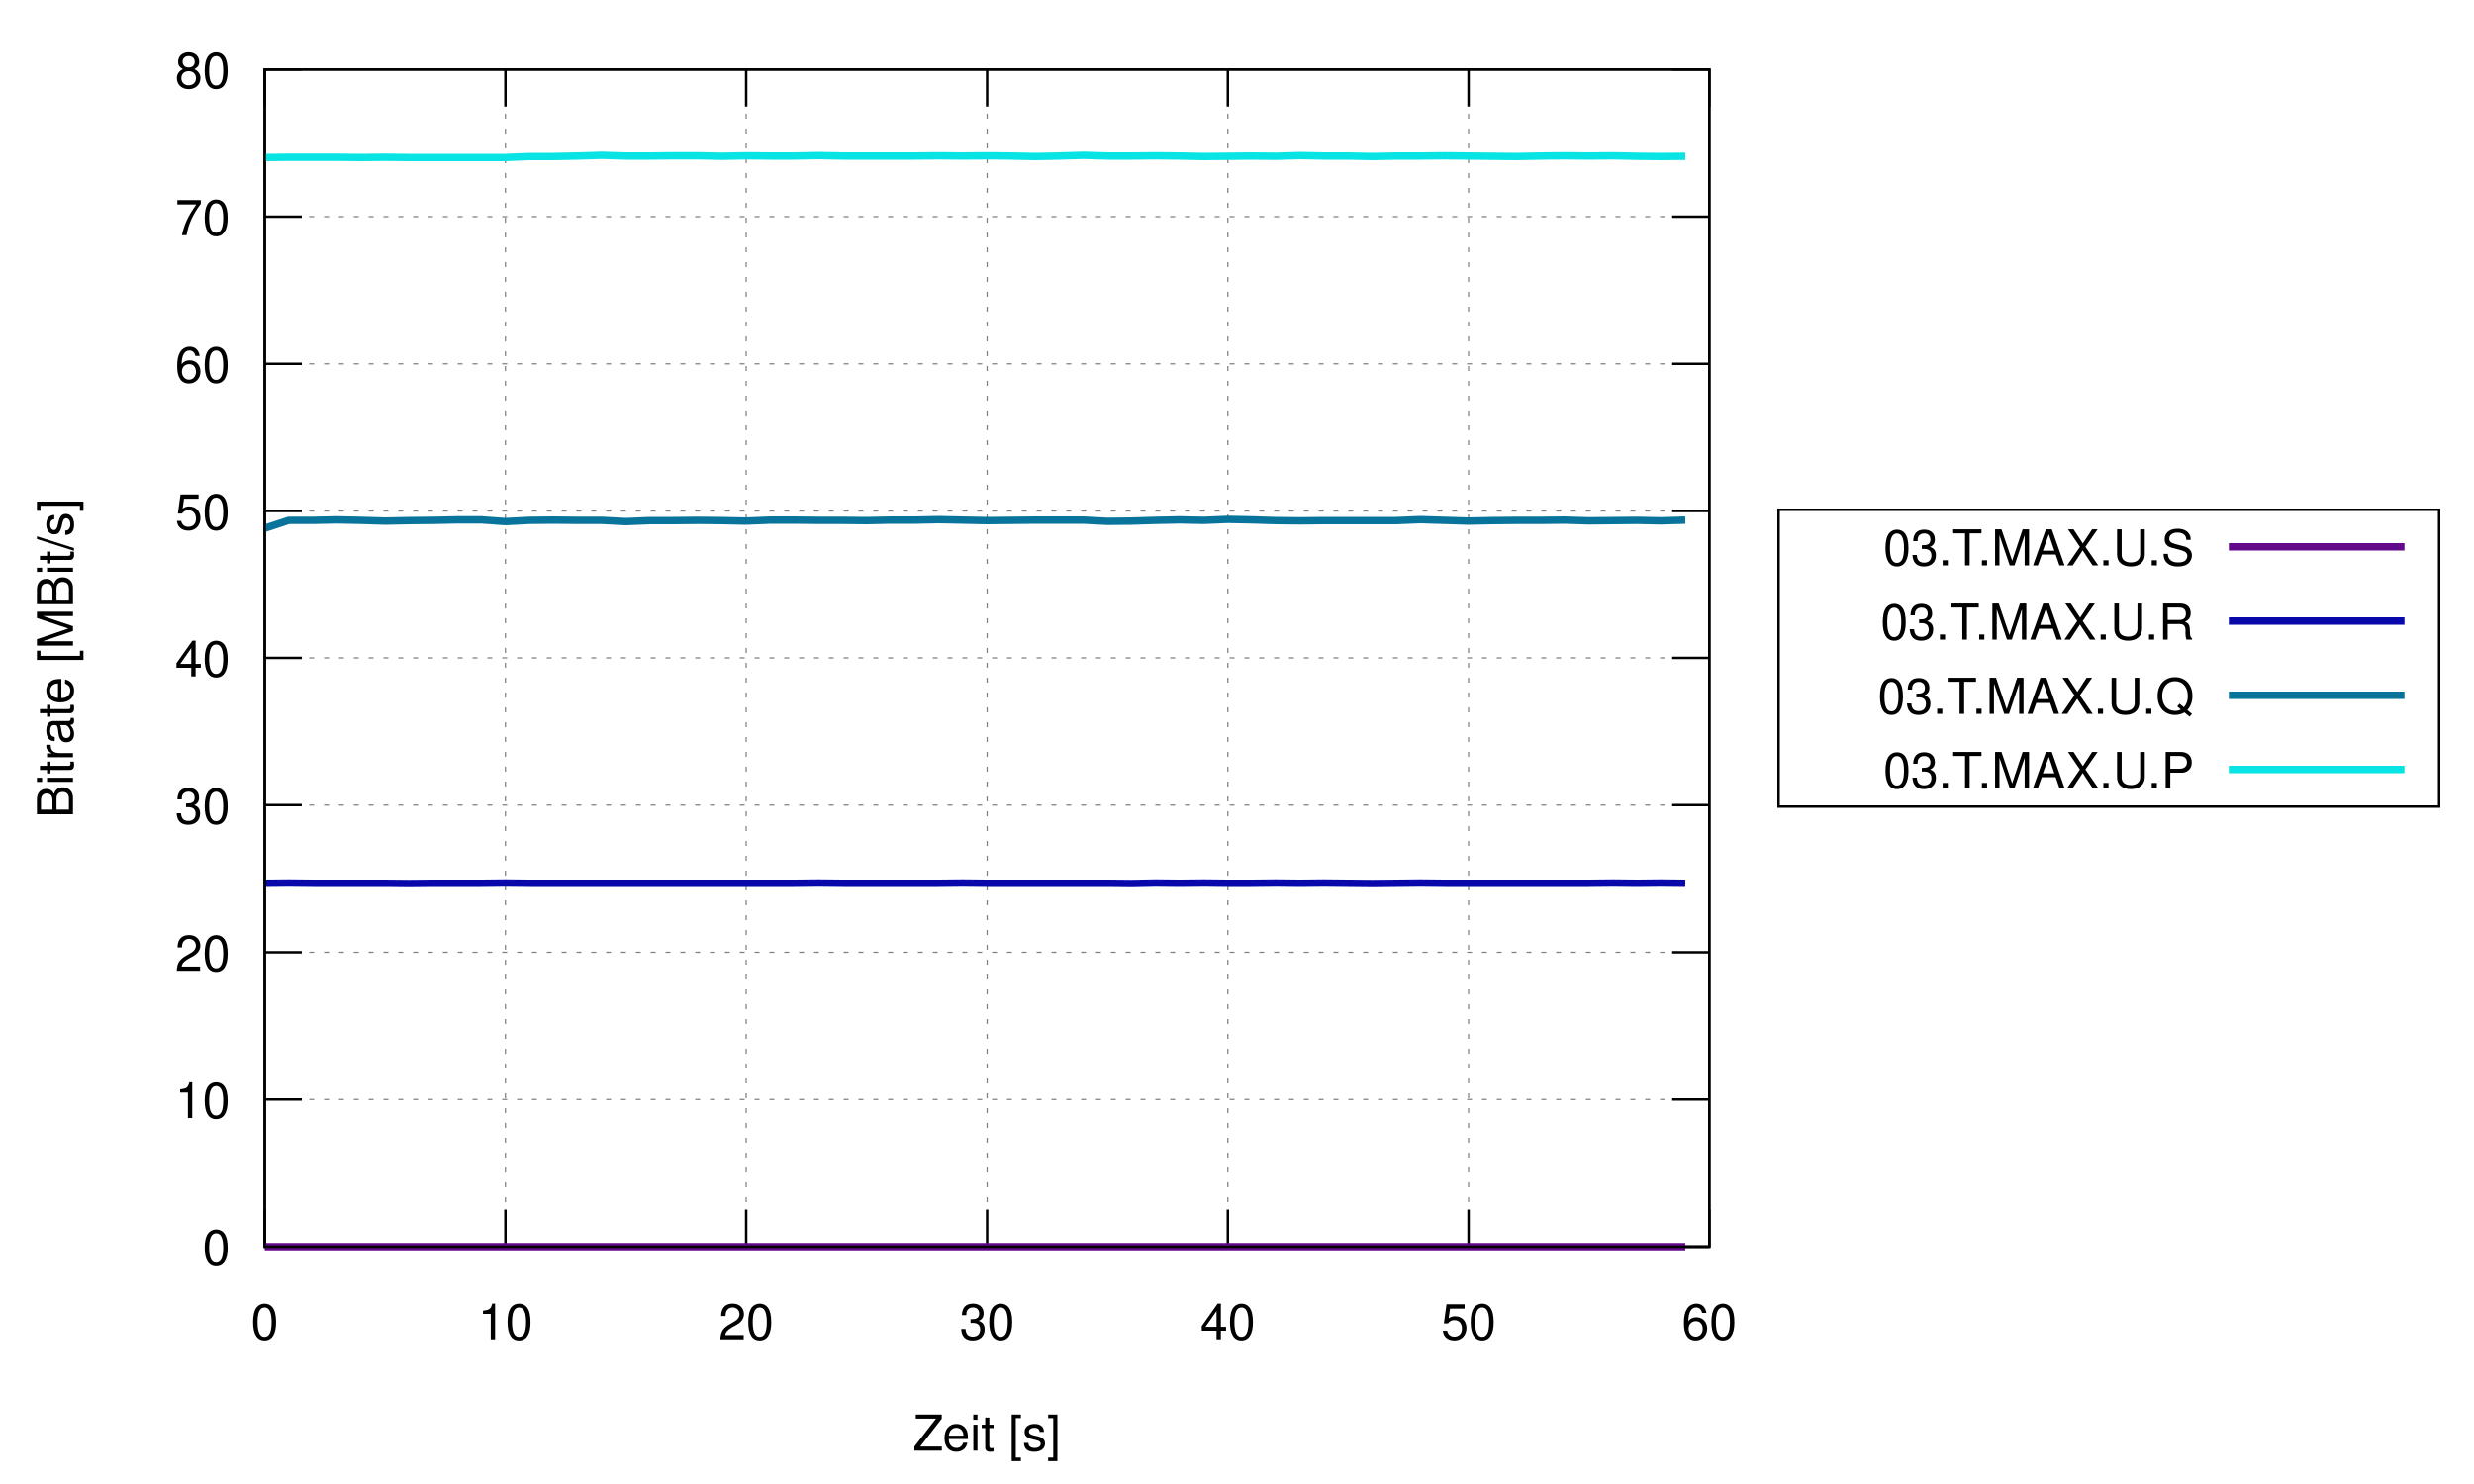
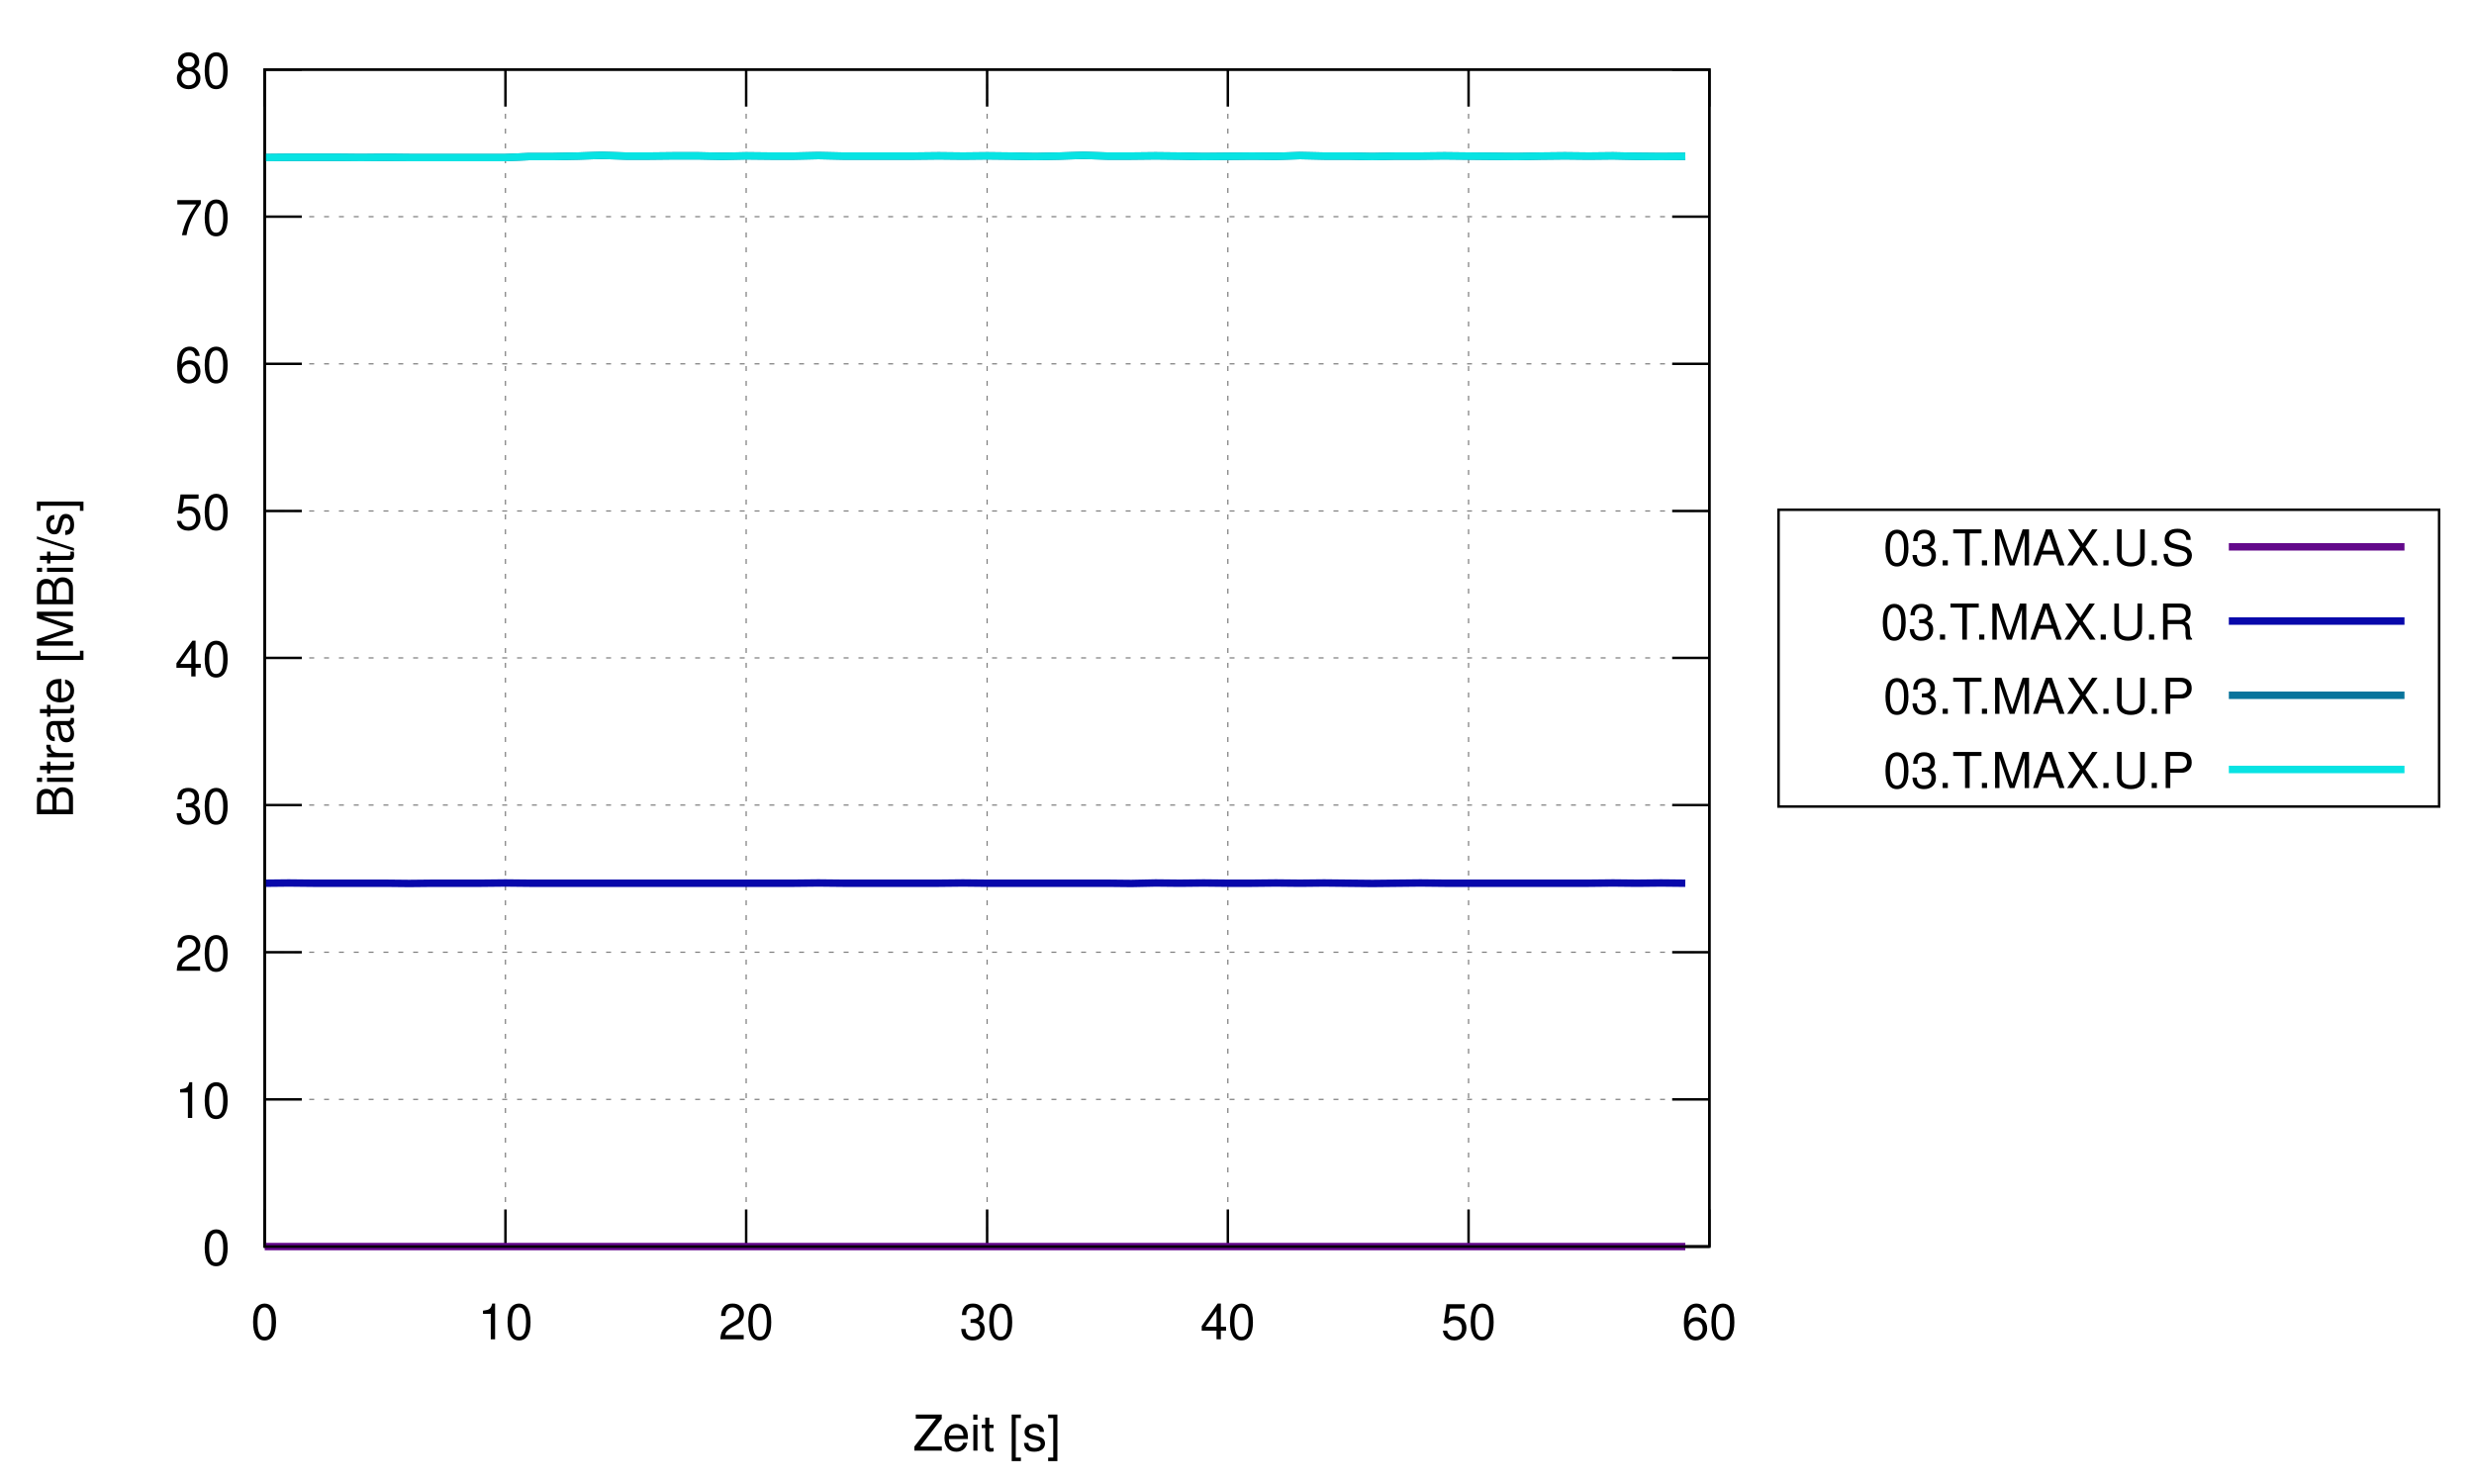
<svg xmlns="http://www.w3.org/2000/svg" xmlns:xlink="http://www.w3.org/1999/xlink" width="1000" height="600" viewBox="0 0 1000 600">
  <g id="gnuplot_canvas">
    <rect x="0" y="0" width="1000" height="600" fill="none" />
    <defs>
      <circle id="gpDot" r="0.5" stroke-width="0.5" />
      <path id="gpPt0" stroke-width="0.133" stroke="currentColor" d="M-1,0 h2 M0,-1 v2" />
      <path id="gpPt1" stroke-width="0.133" stroke="currentColor" d="M-1,-1 L1,1 M1,-1 L-1,1" />
      <path id="gpPt2" stroke-width="0.133" stroke="currentColor" d="M-1,0 L1,0 M0,-1 L0,1 M-1,-1 L1,1 M-1,1 L1,-1" />
      <rect id="gpPt3" stroke-width="0.133" stroke="currentColor" x="-1" y="-1" width="2" height="2" />
      <rect id="gpPt4" stroke-width="0.133" stroke="currentColor" fill="currentColor" x="-1" y="-1" width="2" height="2" />
      <circle id="gpPt5" stroke-width="0.133" stroke="currentColor" cx="0" cy="0" r="1" />
      <use xlink:href="#gpPt5" id="gpPt6" fill="currentColor" stroke="none" />
      <path id="gpPt7" stroke-width="0.133" stroke="currentColor" d="M0,-1.33 L-1.33,0.67 L1.33,0.67 z" />
      <use xlink:href="#gpPt7" id="gpPt8" fill="currentColor" stroke="none" />
      <use xlink:href="#gpPt7" id="gpPt9" stroke="currentColor" transform="rotate(180)" />
      <use xlink:href="#gpPt9" id="gpPt10" fill="currentColor" stroke="none" />
      <use xlink:href="#gpPt3" id="gpPt11" stroke="currentColor" transform="rotate(45)" />
      <use xlink:href="#gpPt11" id="gpPt12" fill="currentColor" stroke="none" />
      <path id="gpPt13" stroke-width="0.133" stroke="currentColor" d="M0,1.330 L1.265,0.411 L0.782,-1.067 L-0.782,-1.076 L-1.265,0.411 z" />
      <use xlink:href="#gpPt13" id="gpPt14" fill="currentColor" stroke="none" />
      <filter id="textbox" filterUnits="objectBoundingBox" x="0" y="0" height="1" width="1">
        <feFlood flood-color="white" flood-opacity="1" result="bgnd" />
        <feComposite in="SourceGraphic" in2="bgnd" operator="atop" />
      </filter>
      <filter id="greybox" filterUnits="objectBoundingBox" x="0" y="0" height="1" width="1">
        <feFlood flood-color="lightgrey" flood-opacity="1" result="grey" />
        <feComposite in="SourceGraphic" in2="grey" operator="atop" />
      </filter>
    </defs>
    <g fill="none" color="white" stroke="currentColor" stroke-width="1.00" stroke-linecap="butt" stroke-linejoin="miter">
</g>
    <g fill="none" color="black" stroke="currentColor" stroke-width="1.00" stroke-linecap="butt" stroke-linejoin="miter">
</g>
    <g fill="none" color="black" stroke="black" stroke-width="0.50" stroke-linecap="butt" stroke-linejoin="miter">
</g>
    <g fill="none" color="gray" stroke="currentColor" stroke-width="0.50" stroke-linecap="butt" stroke-linejoin="miter">
      <path stroke="gray" stroke-dasharray="2,4" class="gridline" d="M107.0,504.0 L690.9,504.0  " />
    </g>
    <g fill="none" color="gray" stroke="gray" stroke-width="1.00" stroke-linecap="butt" stroke-linejoin="miter">
</g>
    <g fill="none" color="black" stroke="currentColor" stroke-width="1.00" stroke-linecap="butt" stroke-linejoin="miter">
      <path stroke="black" d="M107.0,504.0 L122.0,504.0 M690.9,504.0 L675.9,504.0  " />
      <g transform="translate(93.0,511.5)" stroke="none" fill="black" font-family="Helvetica" font-size="20.00" text-anchor="end">
        <text>
          <tspan font-family="Helvetica"> 0</tspan>
        </text>
      </g>
    </g>
    <g fill="none" color="black" stroke="currentColor" stroke-width="1.00" stroke-linecap="butt" stroke-linejoin="miter">
</g>
    <g fill="none" color="black" stroke="black" stroke-width="0.50" stroke-linecap="butt" stroke-linejoin="miter">
</g>
    <g fill="none" color="gray" stroke="currentColor" stroke-width="0.50" stroke-linecap="butt" stroke-linejoin="miter">
      <path stroke="gray" stroke-dasharray="2,4" class="gridline" d="M107.0,444.5 L690.9,444.5  " />
    </g>
    <g fill="none" color="gray" stroke="gray" stroke-width="1.00" stroke-linecap="butt" stroke-linejoin="miter">
</g>
    <g fill="none" color="black" stroke="currentColor" stroke-width="1.00" stroke-linecap="butt" stroke-linejoin="miter">
      <path stroke="black" d="M107.0,444.5 L122.0,444.5 M690.9,444.5 L675.9,444.5  " />
      <g transform="translate(93.0,452.0)" stroke="none" fill="black" font-family="Helvetica" font-size="20.00" text-anchor="end">
        <text>
          <tspan font-family="Helvetica"> 10</tspan>
        </text>
      </g>
    </g>
    <g fill="none" color="black" stroke="currentColor" stroke-width="1.00" stroke-linecap="butt" stroke-linejoin="miter">
</g>
    <g fill="none" color="black" stroke="black" stroke-width="0.50" stroke-linecap="butt" stroke-linejoin="miter">
</g>
    <g fill="none" color="gray" stroke="currentColor" stroke-width="0.50" stroke-linecap="butt" stroke-linejoin="miter">
      <path stroke="gray" stroke-dasharray="2,4" class="gridline" d="M107.0,385.0 L690.9,385.0  " />
    </g>
    <g fill="none" color="gray" stroke="gray" stroke-width="1.00" stroke-linecap="butt" stroke-linejoin="miter">
</g>
    <g fill="none" color="black" stroke="currentColor" stroke-width="1.00" stroke-linecap="butt" stroke-linejoin="miter">
      <path stroke="black" d="M107.0,385.0 L122.0,385.0 M690.9,385.0 L675.9,385.0  " />
      <g transform="translate(93.0,392.5)" stroke="none" fill="black" font-family="Helvetica" font-size="20.00" text-anchor="end">
        <text>
          <tspan font-family="Helvetica"> 20</tspan>
        </text>
      </g>
    </g>
    <g fill="none" color="black" stroke="currentColor" stroke-width="1.00" stroke-linecap="butt" stroke-linejoin="miter">
</g>
    <g fill="none" color="black" stroke="black" stroke-width="0.50" stroke-linecap="butt" stroke-linejoin="miter">
</g>
    <g fill="none" color="gray" stroke="currentColor" stroke-width="0.50" stroke-linecap="butt" stroke-linejoin="miter">
      <path stroke="gray" stroke-dasharray="2,4" class="gridline" d="M107.0,325.5 L690.9,325.5  " />
    </g>
    <g fill="none" color="gray" stroke="gray" stroke-width="1.00" stroke-linecap="butt" stroke-linejoin="miter">
</g>
    <g fill="none" color="black" stroke="currentColor" stroke-width="1.00" stroke-linecap="butt" stroke-linejoin="miter">
      <path stroke="black" d="M107.0,325.5 L122.0,325.5 M690.9,325.5 L675.9,325.5  " />
      <g transform="translate(93.0,333.0)" stroke="none" fill="black" font-family="Helvetica" font-size="20.00" text-anchor="end">
        <text>
          <tspan font-family="Helvetica"> 30</tspan>
        </text>
      </g>
    </g>
    <g fill="none" color="black" stroke="currentColor" stroke-width="1.00" stroke-linecap="butt" stroke-linejoin="miter">
</g>
    <g fill="none" color="black" stroke="black" stroke-width="0.50" stroke-linecap="butt" stroke-linejoin="miter">
</g>
    <g fill="none" color="gray" stroke="currentColor" stroke-width="0.50" stroke-linecap="butt" stroke-linejoin="miter">
      <path stroke="gray" stroke-dasharray="2,4" class="gridline" d="M107.0,266.0 L690.9,266.0  " />
    </g>
    <g fill="none" color="gray" stroke="gray" stroke-width="1.00" stroke-linecap="butt" stroke-linejoin="miter">
</g>
    <g fill="none" color="black" stroke="currentColor" stroke-width="1.00" stroke-linecap="butt" stroke-linejoin="miter">
      <path stroke="black" d="M107.0,266.0 L122.0,266.0 M690.9,266.0 L675.9,266.0  " />
      <g transform="translate(93.0,273.5)" stroke="none" fill="black" font-family="Helvetica" font-size="20.00" text-anchor="end">
        <text>
          <tspan font-family="Helvetica"> 40</tspan>
        </text>
      </g>
    </g>
    <g fill="none" color="black" stroke="currentColor" stroke-width="1.00" stroke-linecap="butt" stroke-linejoin="miter">
</g>
    <g fill="none" color="black" stroke="black" stroke-width="0.50" stroke-linecap="butt" stroke-linejoin="miter">
</g>
    <g fill="none" color="gray" stroke="currentColor" stroke-width="0.50" stroke-linecap="butt" stroke-linejoin="miter">
      <path stroke="gray" stroke-dasharray="2,4" class="gridline" d="M107.0,206.6 L690.9,206.6  " />
    </g>
    <g fill="none" color="gray" stroke="gray" stroke-width="1.00" stroke-linecap="butt" stroke-linejoin="miter">
</g>
    <g fill="none" color="black" stroke="currentColor" stroke-width="1.00" stroke-linecap="butt" stroke-linejoin="miter">
      <path stroke="black" d="M107.0,206.6 L122.0,206.6 M690.9,206.6 L675.9,206.6  " />
      <g transform="translate(93.0,214.1)" stroke="none" fill="black" font-family="Helvetica" font-size="20.00" text-anchor="end">
        <text>
          <tspan font-family="Helvetica"> 50</tspan>
        </text>
      </g>
    </g>
    <g fill="none" color="black" stroke="currentColor" stroke-width="1.00" stroke-linecap="butt" stroke-linejoin="miter">
</g>
    <g fill="none" color="black" stroke="black" stroke-width="0.50" stroke-linecap="butt" stroke-linejoin="miter">
</g>
    <g fill="none" color="gray" stroke="currentColor" stroke-width="0.50" stroke-linecap="butt" stroke-linejoin="miter">
      <path stroke="gray" stroke-dasharray="2,4" class="gridline" d="M107.0,147.1 L690.9,147.1  " />
    </g>
    <g fill="none" color="gray" stroke="gray" stroke-width="1.00" stroke-linecap="butt" stroke-linejoin="miter">
</g>
    <g fill="none" color="black" stroke="currentColor" stroke-width="1.00" stroke-linecap="butt" stroke-linejoin="miter">
      <path stroke="black" d="M107.0,147.1 L122.0,147.1 M690.9,147.1 L675.9,147.1  " />
      <g transform="translate(93.0,154.6)" stroke="none" fill="black" font-family="Helvetica" font-size="20.00" text-anchor="end">
        <text>
          <tspan font-family="Helvetica"> 60</tspan>
        </text>
      </g>
    </g>
    <g fill="none" color="black" stroke="currentColor" stroke-width="1.00" stroke-linecap="butt" stroke-linejoin="miter">
</g>
    <g fill="none" color="black" stroke="black" stroke-width="0.50" stroke-linecap="butt" stroke-linejoin="miter">
</g>
    <g fill="none" color="gray" stroke="currentColor" stroke-width="0.50" stroke-linecap="butt" stroke-linejoin="miter">
      <path stroke="gray" stroke-dasharray="2,4" class="gridline" d="M107.0,87.6 L690.9,87.6  " />
    </g>
    <g fill="none" color="gray" stroke="gray" stroke-width="1.00" stroke-linecap="butt" stroke-linejoin="miter">
</g>
    <g fill="none" color="black" stroke="currentColor" stroke-width="1.00" stroke-linecap="butt" stroke-linejoin="miter">
      <path stroke="black" d="M107.0,87.6 L122.0,87.6 M690.9,87.6 L675.9,87.6  " />
      <g transform="translate(93.0,95.1)" stroke="none" fill="black" font-family="Helvetica" font-size="20.00" text-anchor="end">
        <text>
          <tspan font-family="Helvetica"> 70</tspan>
        </text>
      </g>
    </g>
    <g fill="none" color="black" stroke="currentColor" stroke-width="1.00" stroke-linecap="butt" stroke-linejoin="miter">
</g>
    <g fill="none" color="black" stroke="black" stroke-width="0.50" stroke-linecap="butt" stroke-linejoin="miter">
</g>
    <g fill="none" color="gray" stroke="currentColor" stroke-width="0.50" stroke-linecap="butt" stroke-linejoin="miter">
      <path stroke="gray" stroke-dasharray="2,4" class="gridline" d="M107.0,28.1 L690.9,28.1  " />
    </g>
    <g fill="none" color="gray" stroke="gray" stroke-width="1.00" stroke-linecap="butt" stroke-linejoin="miter">
</g>
    <g fill="none" color="black" stroke="currentColor" stroke-width="1.00" stroke-linecap="butt" stroke-linejoin="miter">
      <path stroke="black" d="M107.0,28.1 L122.0,28.1 M690.9,28.1 L675.9,28.1  " />
      <g transform="translate(93.0,35.6)" stroke="none" fill="black" font-family="Helvetica" font-size="20.00" text-anchor="end">
        <text>
          <tspan font-family="Helvetica"> 80</tspan>
        </text>
      </g>
    </g>
    <g fill="none" color="black" stroke="currentColor" stroke-width="1.00" stroke-linecap="butt" stroke-linejoin="miter">
</g>
    <g fill="none" color="black" stroke="black" stroke-width="0.50" stroke-linecap="butt" stroke-linejoin="miter">
</g>
    <g fill="none" color="gray" stroke="currentColor" stroke-width="0.50" stroke-linecap="butt" stroke-linejoin="miter">
      <path stroke="gray" stroke-dasharray="2,4" class="gridline" d="M107.0,504.0 L107.0,28.1  " />
    </g>
    <g fill="none" color="gray" stroke="gray" stroke-width="1.00" stroke-linecap="butt" stroke-linejoin="miter">
</g>
    <g fill="none" color="black" stroke="currentColor" stroke-width="1.00" stroke-linecap="butt" stroke-linejoin="miter">
      <path stroke="black" d="M107.0,504.0 L107.0,489.0 M107.0,28.1 L107.0,43.1  " />
      <g transform="translate(107.0,541.5)" stroke="none" fill="black" font-family="Helvetica" font-size="20.00" text-anchor="middle">
        <text>
          <tspan font-family="Helvetica"> 0</tspan>
        </text>
      </g>
    </g>
    <g fill="none" color="black" stroke="currentColor" stroke-width="1.00" stroke-linecap="butt" stroke-linejoin="miter">
</g>
    <g fill="none" color="black" stroke="black" stroke-width="0.50" stroke-linecap="butt" stroke-linejoin="miter">
</g>
    <g fill="none" color="gray" stroke="currentColor" stroke-width="0.50" stroke-linecap="butt" stroke-linejoin="miter">
      <path stroke="gray" stroke-dasharray="2,4" class="gridline" d="M204.3,504.0 L204.3,28.1  " />
    </g>
    <g fill="none" color="gray" stroke="gray" stroke-width="1.00" stroke-linecap="butt" stroke-linejoin="miter">
</g>
    <g fill="none" color="black" stroke="currentColor" stroke-width="1.00" stroke-linecap="butt" stroke-linejoin="miter">
      <path stroke="black" d="M204.3,504.0 L204.3,489.0 M204.3,28.1 L204.3,43.1  " />
      <g transform="translate(204.3,541.5)" stroke="none" fill="black" font-family="Helvetica" font-size="20.00" text-anchor="middle">
        <text>
          <tspan font-family="Helvetica"> 10</tspan>
        </text>
      </g>
    </g>
    <g fill="none" color="black" stroke="currentColor" stroke-width="1.00" stroke-linecap="butt" stroke-linejoin="miter">
</g>
    <g fill="none" color="black" stroke="black" stroke-width="0.50" stroke-linecap="butt" stroke-linejoin="miter">
</g>
    <g fill="none" color="gray" stroke="currentColor" stroke-width="0.50" stroke-linecap="butt" stroke-linejoin="miter">
      <path stroke="gray" stroke-dasharray="2,4" class="gridline" d="M301.6,504.0 L301.6,28.1  " />
    </g>
    <g fill="none" color="gray" stroke="gray" stroke-width="1.00" stroke-linecap="butt" stroke-linejoin="miter">
</g>
    <g fill="none" color="black" stroke="currentColor" stroke-width="1.00" stroke-linecap="butt" stroke-linejoin="miter">
      <path stroke="black" d="M301.6,504.0 L301.6,489.0 M301.6,28.1 L301.6,43.1  " />
      <g transform="translate(301.6,541.5)" stroke="none" fill="black" font-family="Helvetica" font-size="20.00" text-anchor="middle">
        <text>
          <tspan font-family="Helvetica"> 20</tspan>
        </text>
      </g>
    </g>
    <g fill="none" color="black" stroke="currentColor" stroke-width="1.00" stroke-linecap="butt" stroke-linejoin="miter">
</g>
    <g fill="none" color="black" stroke="black" stroke-width="0.50" stroke-linecap="butt" stroke-linejoin="miter">
</g>
    <g fill="none" color="gray" stroke="currentColor" stroke-width="0.50" stroke-linecap="butt" stroke-linejoin="miter">
      <path stroke="gray" stroke-dasharray="2,4" class="gridline" d="M399.0,504.0 L399.0,28.1  " />
    </g>
    <g fill="none" color="gray" stroke="gray" stroke-width="1.00" stroke-linecap="butt" stroke-linejoin="miter">
</g>
    <g fill="none" color="black" stroke="currentColor" stroke-width="1.00" stroke-linecap="butt" stroke-linejoin="miter">
      <path stroke="black" d="M399.0,504.0 L399.0,489.0 M399.0,28.1 L399.0,43.1  " />
      <g transform="translate(399.0,541.5)" stroke="none" fill="black" font-family="Helvetica" font-size="20.00" text-anchor="middle">
        <text>
          <tspan font-family="Helvetica"> 30</tspan>
        </text>
      </g>
    </g>
    <g fill="none" color="black" stroke="currentColor" stroke-width="1.00" stroke-linecap="butt" stroke-linejoin="miter">
</g>
    <g fill="none" color="black" stroke="black" stroke-width="0.50" stroke-linecap="butt" stroke-linejoin="miter">
</g>
    <g fill="none" color="gray" stroke="currentColor" stroke-width="0.50" stroke-linecap="butt" stroke-linejoin="miter">
      <path stroke="gray" stroke-dasharray="2,4" class="gridline" d="M496.3,504.0 L496.3,28.1  " />
    </g>
    <g fill="none" color="gray" stroke="gray" stroke-width="1.00" stroke-linecap="butt" stroke-linejoin="miter">
</g>
    <g fill="none" color="black" stroke="currentColor" stroke-width="1.00" stroke-linecap="butt" stroke-linejoin="miter">
      <path stroke="black" d="M496.3,504.0 L496.3,489.0 M496.3,28.1 L496.3,43.1  " />
      <g transform="translate(496.3,541.5)" stroke="none" fill="black" font-family="Helvetica" font-size="20.00" text-anchor="middle">
        <text>
          <tspan font-family="Helvetica"> 40</tspan>
        </text>
      </g>
    </g>
    <g fill="none" color="black" stroke="currentColor" stroke-width="1.00" stroke-linecap="butt" stroke-linejoin="miter">
</g>
    <g fill="none" color="black" stroke="black" stroke-width="0.50" stroke-linecap="butt" stroke-linejoin="miter">
</g>
    <g fill="none" color="gray" stroke="currentColor" stroke-width="0.50" stroke-linecap="butt" stroke-linejoin="miter">
      <path stroke="gray" stroke-dasharray="2,4" class="gridline" d="M593.6,504.0 L593.6,28.1  " />
    </g>
    <g fill="none" color="gray" stroke="gray" stroke-width="1.00" stroke-linecap="butt" stroke-linejoin="miter">
</g>
    <g fill="none" color="black" stroke="currentColor" stroke-width="1.00" stroke-linecap="butt" stroke-linejoin="miter">
      <path stroke="black" d="M593.6,504.0 L593.6,489.0 M593.6,28.1 L593.6,43.1  " />
      <g transform="translate(593.6,541.5)" stroke="none" fill="black" font-family="Helvetica" font-size="20.00" text-anchor="middle">
        <text>
          <tspan font-family="Helvetica"> 50</tspan>
        </text>
      </g>
    </g>
    <g fill="none" color="black" stroke="currentColor" stroke-width="1.00" stroke-linecap="butt" stroke-linejoin="miter">
</g>
    <g fill="none" color="black" stroke="black" stroke-width="0.50" stroke-linecap="butt" stroke-linejoin="miter">
</g>
    <g fill="none" color="gray" stroke="currentColor" stroke-width="0.50" stroke-linecap="butt" stroke-linejoin="miter">
      <path stroke="gray" stroke-dasharray="2,4" class="gridline" d="M690.9,504.0 L690.9,28.1  " />
    </g>
    <g fill="none" color="gray" stroke="gray" stroke-width="1.00" stroke-linecap="butt" stroke-linejoin="miter">
</g>
    <g fill="none" color="black" stroke="currentColor" stroke-width="1.00" stroke-linecap="butt" stroke-linejoin="miter">
      <path stroke="black" d="M690.9,504.0 L690.9,489.0 M690.9,28.1 L690.9,43.1  " />
      <g transform="translate(690.9,541.5)" stroke="none" fill="black" font-family="Helvetica" font-size="20.00" text-anchor="middle">
        <text>
          <tspan font-family="Helvetica"> 60</tspan>
        </text>
      </g>
    </g>
    <g fill="none" color="black" stroke="currentColor" stroke-width="1.00" stroke-linecap="butt" stroke-linejoin="miter">
</g>
    <g fill="none" color="black" stroke="currentColor" stroke-width="1.00" stroke-linecap="butt" stroke-linejoin="miter">
      <path stroke="black" d="M107.0,28.1 L107.0,504.0 L690.9,504.0 L690.9,28.1 L107.0,28.1 Z  " />
    </g>
    <g fill="none" color="black" stroke="currentColor" stroke-width="1.00" stroke-linecap="butt" stroke-linejoin="miter">
      <g transform="translate(29.5,266.1) rotate(270)" stroke="none" fill="black" font-family="Helvetica" font-size="20.00" text-anchor="middle">
        <text>
          <tspan font-family="Helvetica">Bitrate [MBit/s]</tspan>
        </text>
      </g>
    </g>
    <g fill="none" color="black" stroke="currentColor" stroke-width="1.00" stroke-linecap="butt" stroke-linejoin="miter">
      <g transform="translate(398.9,586.5)" stroke="none" fill="black" font-family="Helvetica" font-size="20.00" text-anchor="middle">
        <text>
          <tspan font-family="Helvetica">Zeit [s]</tspan>
        </text>
      </g>
    </g>
    <g fill="none" color="black" stroke="currentColor" stroke-width="1.00" stroke-linecap="butt" stroke-linejoin="miter">
</g>
    <g fill="none" color="black" stroke="currentColor" stroke-width="1.00" stroke-linecap="butt" stroke-linejoin="miter">
      <path stroke="black" d="M718.9,326.1 L718.9,206.1 L985.9,206.1 L985.9,326.1 L718.9,326.1 Z  " />
    </g>
    <g id="gnuplot_plot_1">
      <g fill="none" color="white" stroke="black" stroke-width="3.00" stroke-linecap="butt" stroke-linejoin="miter">
</g>
      <g fill="none" color="black" stroke="currentColor" stroke-width="3.00" stroke-linecap="butt" stroke-linejoin="miter">
        <g transform="translate(886.9,228.6)" stroke="none" fill="black" font-family="Helvetica" font-size="20.00" text-anchor="end">
          <text>
            <tspan font-family="Helvetica">03.T.MAX.U.S</tspan>
          </text>
        </g>
      </g>
      <g fill="none" color="black" stroke="currentColor" stroke-width="3.00" stroke-linecap="butt" stroke-linejoin="miter">
        <path stroke="rgb( 99,   9, 139)" d="M900.9,221.1 L971.9,221.1 M107.0,504.0 L116.7,504.0 L126.5,504.0 L136.2,504.0 L145.9,504.0 L155.7,504.0   L165.4,504.0 L175.1,504.0 L184.9,504.0 L194.6,504.0 L204.3,504.0 L214.0,504.0 L223.8,504.0 L233.5,504.0   L243.2,504.0 L253.0,504.0 L262.7,504.0 L272.4,504.0 L282.2,504.0 L291.9,504.0 L301.6,504.0 L311.4,504.0   L321.1,504.0 L330.8,504.0 L340.6,504.0 L350.3,504.0 L360.0,504.0 L369.8,504.0 L379.5,504.0 L389.2,504.0   L399.0,504.0 L408.7,504.0 L418.4,504.0 L428.1,504.0 L437.9,504.0 L447.6,504.0 L457.3,504.0 L467.1,504.0   L476.8,504.0 L486.5,504.0 L496.3,504.0 L506.0,504.0 L515.7,504.0 L525.5,504.0 L535.2,504.0 L544.9,504.0   L554.7,504.0 L564.4,504.0 L574.1,504.0 L583.9,504.0 L593.6,504.0 L603.3,504.0 L613.0,504.0 L622.8,504.0   L632.5,504.0 L642.2,504.0 L652.0,504.0 L661.7,504.0 L671.4,504.0 L681.2,504.0  " />
      </g>
    </g>
    <g id="gnuplot_plot_2">
      <g fill="none" color="black" stroke="currentColor" stroke-width="3.00" stroke-linecap="butt" stroke-linejoin="miter">
        <g transform="translate(886.9,258.6)" stroke="none" fill="black" font-family="Helvetica" font-size="20.00" text-anchor="end">
          <text>
            <tspan font-family="Helvetica">03.T.MAX.U.R</tspan>
          </text>
        </g>
      </g>
      <g fill="none" color="black" stroke="currentColor" stroke-width="3.00" stroke-linecap="butt" stroke-linejoin="miter">
        <path stroke="rgb(  8,   8, 171)" d="M900.9,251.1 L971.9,251.1 M107.0,357.1 L116.7,357.0 L126.5,357.1 L136.2,357.1 L145.9,357.1 L155.7,357.1   L165.4,357.2 L175.1,357.1 L184.9,357.1 L194.6,357.1 L204.3,357.0 L214.0,357.1 L223.8,357.1 L233.5,357.1   L243.2,357.1 L253.0,357.1 L262.7,357.1 L272.4,357.1 L282.2,357.1 L291.9,357.1 L301.6,357.1 L311.4,357.1   L321.1,357.1 L330.8,357.0 L340.6,357.1 L350.3,357.1 L360.0,357.1 L369.8,357.1 L379.5,357.1 L389.2,357.0   L399.0,357.1 L408.7,357.1 L418.4,357.1 L428.1,357.1 L437.9,357.1 L447.6,357.1 L457.3,357.2 L467.1,357.0   L476.8,357.1 L486.5,357.0 L496.3,357.1 L506.0,357.1 L515.7,357.0 L525.5,357.1 L535.2,357.0 L544.9,357.1   L554.7,357.2 L564.4,357.1 L574.1,357.0 L583.9,357.1 L593.6,357.1 L603.3,357.1 L613.0,357.1 L622.8,357.1   L632.5,357.1 L642.2,357.1 L652.0,357.0 L661.7,357.1 L671.4,357.0 L681.2,357.1  " />
      </g>
    </g>
    <g id="gnuplot_plot_3">
      <g fill="none" color="black" stroke="currentColor" stroke-width="3.00" stroke-linecap="butt" stroke-linejoin="miter">
        <g transform="translate(886.9,288.6)" stroke="none" fill="black" font-family="Helvetica" font-size="20.00" text-anchor="end">
          <text>
-             <tspan font-family="Helvetica">03.T.MAX.U.Q</tspan>
+             <tspan font-family="Helvetica">03.T.MAX.U.P</tspan>
          </text>
        </g>
      </g>
      <g fill="none" color="black" stroke="currentColor" stroke-width="3.00" stroke-linecap="butt" stroke-linejoin="miter">
-         <path stroke="rgb(  8, 116, 156)" d="M900.9,281.1 L971.9,281.1 M107.0,213.6 L116.7,210.4 L126.5,210.4 L136.2,210.2 L145.9,210.4 L155.7,210.7   L165.4,210.5 L175.1,210.4 L184.9,210.2 L194.6,210.2 L204.3,210.9 L214.0,210.4 L223.8,210.3 L233.5,210.4   L243.2,210.4 L253.0,210.9 L262.7,210.5 L272.4,210.5 L282.2,210.4 L291.9,210.5 L301.6,210.7 L311.4,210.3   L321.1,210.3 L330.8,210.4 L340.6,210.4 L350.3,210.5 L360.0,210.3 L369.8,210.3 L379.5,210.1 L389.2,210.3   L399.0,210.5 L408.7,210.4 L418.4,210.3 L428.1,210.3 L437.9,210.3 L447.6,210.8 L457.3,210.7 L467.1,210.4   L476.8,210.2 L486.5,210.4 L496.3,210.0 L506.0,210.2 L515.7,210.5 L525.5,210.6 L535.2,210.5 L544.9,210.5   L554.7,210.5 L564.4,210.5 L574.1,210.1 L583.9,210.4 L593.6,210.7 L603.3,210.5 L613.0,210.4 L622.8,210.4   L632.5,210.3 L642.2,210.6 L652.0,210.5 L661.7,210.4 L671.4,210.6 L681.2,210.3  " />
+         <path stroke="rgb(  8, 116, 156)" d="M900.9,281.1 L971.9,281.1 M107.0,63.7 L116.7,63.6 L126.5,63.6 L136.2,63.6 L145.9,63.7 L155.7,63.6   L165.4,63.7 L175.1,63.7 L184.9,63.7 L194.6,63.7 L204.3,63.7 L214.0,63.3 L223.8,63.3 L233.5,63.1   L243.2,62.8 L253.0,63.1 L262.7,63.1 L272.4,63.0 L282.2,63.0 L291.9,63.2 L301.6,63.0 L311.4,63.1   L321.1,63.1 L330.8,62.9 L340.6,63.1 L350.3,63.1 L360.0,63.1 L369.8,63.1 L379.5,63.0 L389.2,63.1   L399.0,63.0 L408.7,63.1 L418.4,63.3 L428.1,63.1 L437.9,62.8 L447.6,63.1 L457.3,63.1 L467.1,63.0   L476.8,63.1 L486.5,63.3 L496.3,63.2 L506.0,63.1 L515.7,63.2 L525.5,62.9 L535.2,63.1 L544.9,63.1   L554.7,63.3 L564.4,63.1 L574.1,63.1 L583.9,63.0 L593.6,63.1 L603.3,63.2 L613.0,63.3 L622.8,63.1   L632.5,63.0 L642.2,63.1 L652.0,63.0 L661.7,63.2 L671.4,63.3 L681.2,63.2  " />
      </g>
    </g>
    <g id="gnuplot_plot_4">
      <g fill="none" color="black" stroke="currentColor" stroke-width="3.00" stroke-linecap="butt" stroke-linejoin="miter">
        <g transform="translate(886.9,318.6)" stroke="none" fill="black" font-family="Helvetica" font-size="20.00" text-anchor="end">
          <text>
            <tspan font-family="Helvetica">03.T.MAX.U.P</tspan>
          </text>
        </g>
      </g>
      <g fill="none" color="black" stroke="currentColor" stroke-width="3.00" stroke-linecap="butt" stroke-linejoin="miter">
        <path stroke="rgb(  8, 227, 227)" d="M900.9,311.1 L971.9,311.1 M107.0,63.7 L116.7,63.6 L126.5,63.6 L136.2,63.6 L145.9,63.7 L155.7,63.6   L165.4,63.7 L175.1,63.7 L184.9,63.7 L194.6,63.7 L204.3,63.7 L214.0,63.3 L223.8,63.3 L233.5,63.1   L243.2,62.8 L253.0,63.1 L262.7,63.1 L272.4,63.0 L282.2,63.0 L291.9,63.2 L301.6,63.0 L311.4,63.1   L321.1,63.1 L330.8,62.9 L340.6,63.1 L350.3,63.1 L360.0,63.1 L369.8,63.1 L379.5,63.0 L389.2,63.1   L399.0,63.0 L408.7,63.1 L418.4,63.3 L428.1,63.1 L437.9,62.8 L447.6,63.1 L457.3,63.1 L467.1,63.0   L476.8,63.1 L486.5,63.3 L496.3,63.2 L506.0,63.1 L515.7,63.2 L525.5,62.9 L535.2,63.1 L544.9,63.1   L554.7,63.3 L564.4,63.1 L574.1,63.1 L583.9,63.0 L593.6,63.1 L603.3,63.2 L613.0,63.3 L622.8,63.1   L632.5,63.0 L642.2,63.1 L652.0,63.0 L661.7,63.2 L671.4,63.3 L681.2,63.2  " />
      </g>
    </g>
    <g fill="none" color="white" stroke="rgb(  8, 227, 227)" stroke-width="2.00" stroke-linecap="butt" stroke-linejoin="miter">
</g>
    <g fill="none" color="black" stroke="currentColor" stroke-width="2.00" stroke-linecap="butt" stroke-linejoin="miter">
</g>
    <g fill="none" color="black" stroke="black" stroke-width="1.00" stroke-linecap="butt" stroke-linejoin="miter">
</g>
    <g fill="none" color="black" stroke="currentColor" stroke-width="1.00" stroke-linecap="butt" stroke-linejoin="miter">
      <path stroke="black" d="M107.0,28.1 L107.0,504.0 L690.9,504.0 L690.9,28.1 L107.0,28.1 Z  " />
    </g>
    <g fill="none" color="black" stroke="currentColor" stroke-width="1.00" stroke-linecap="butt" stroke-linejoin="miter">
</g>
  </g>
</svg>
